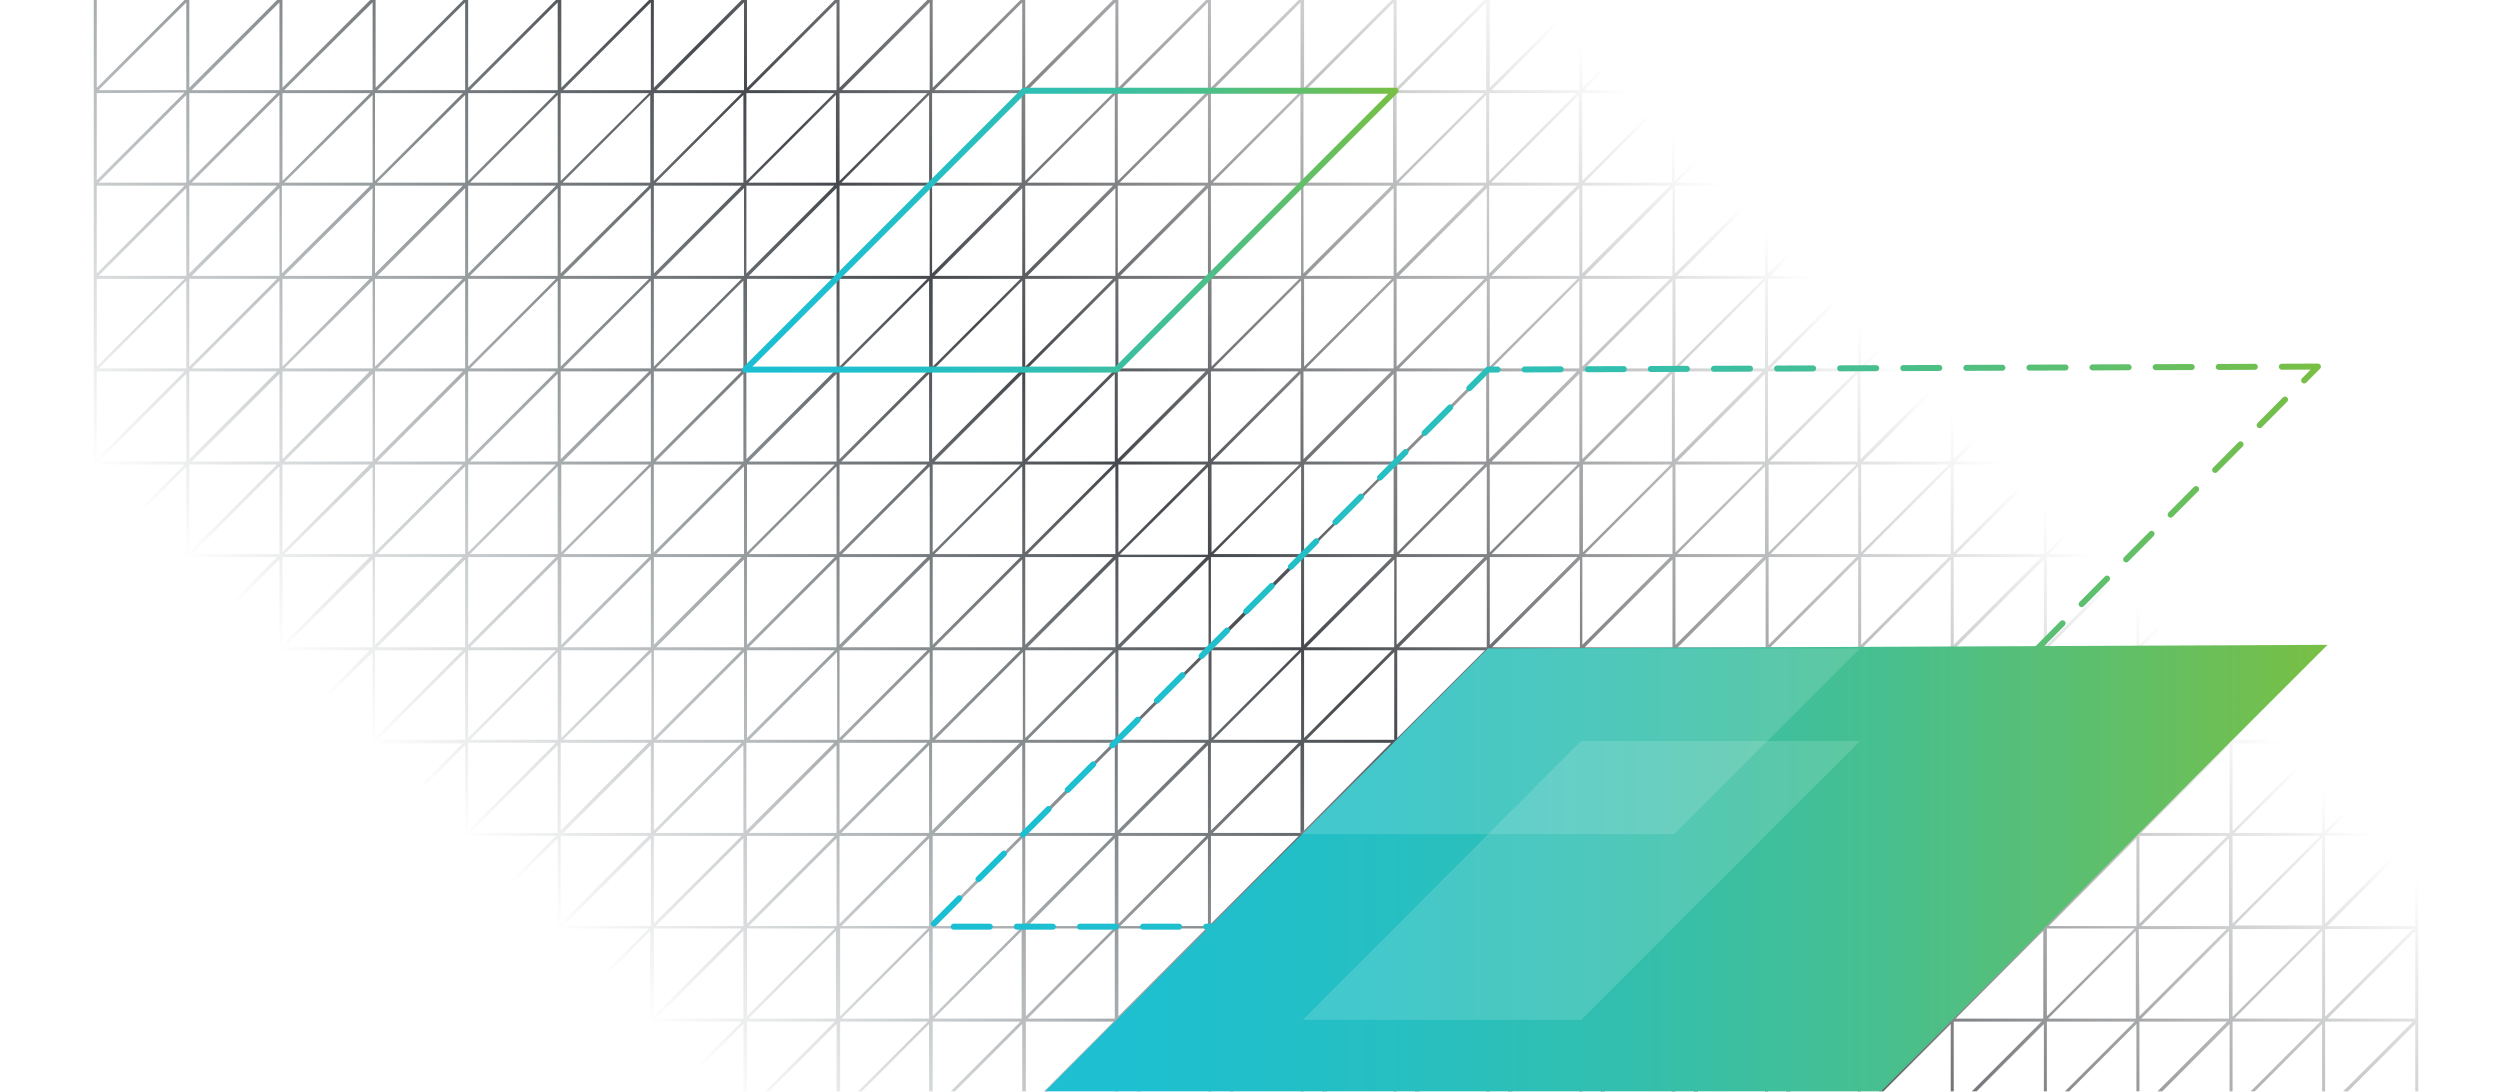
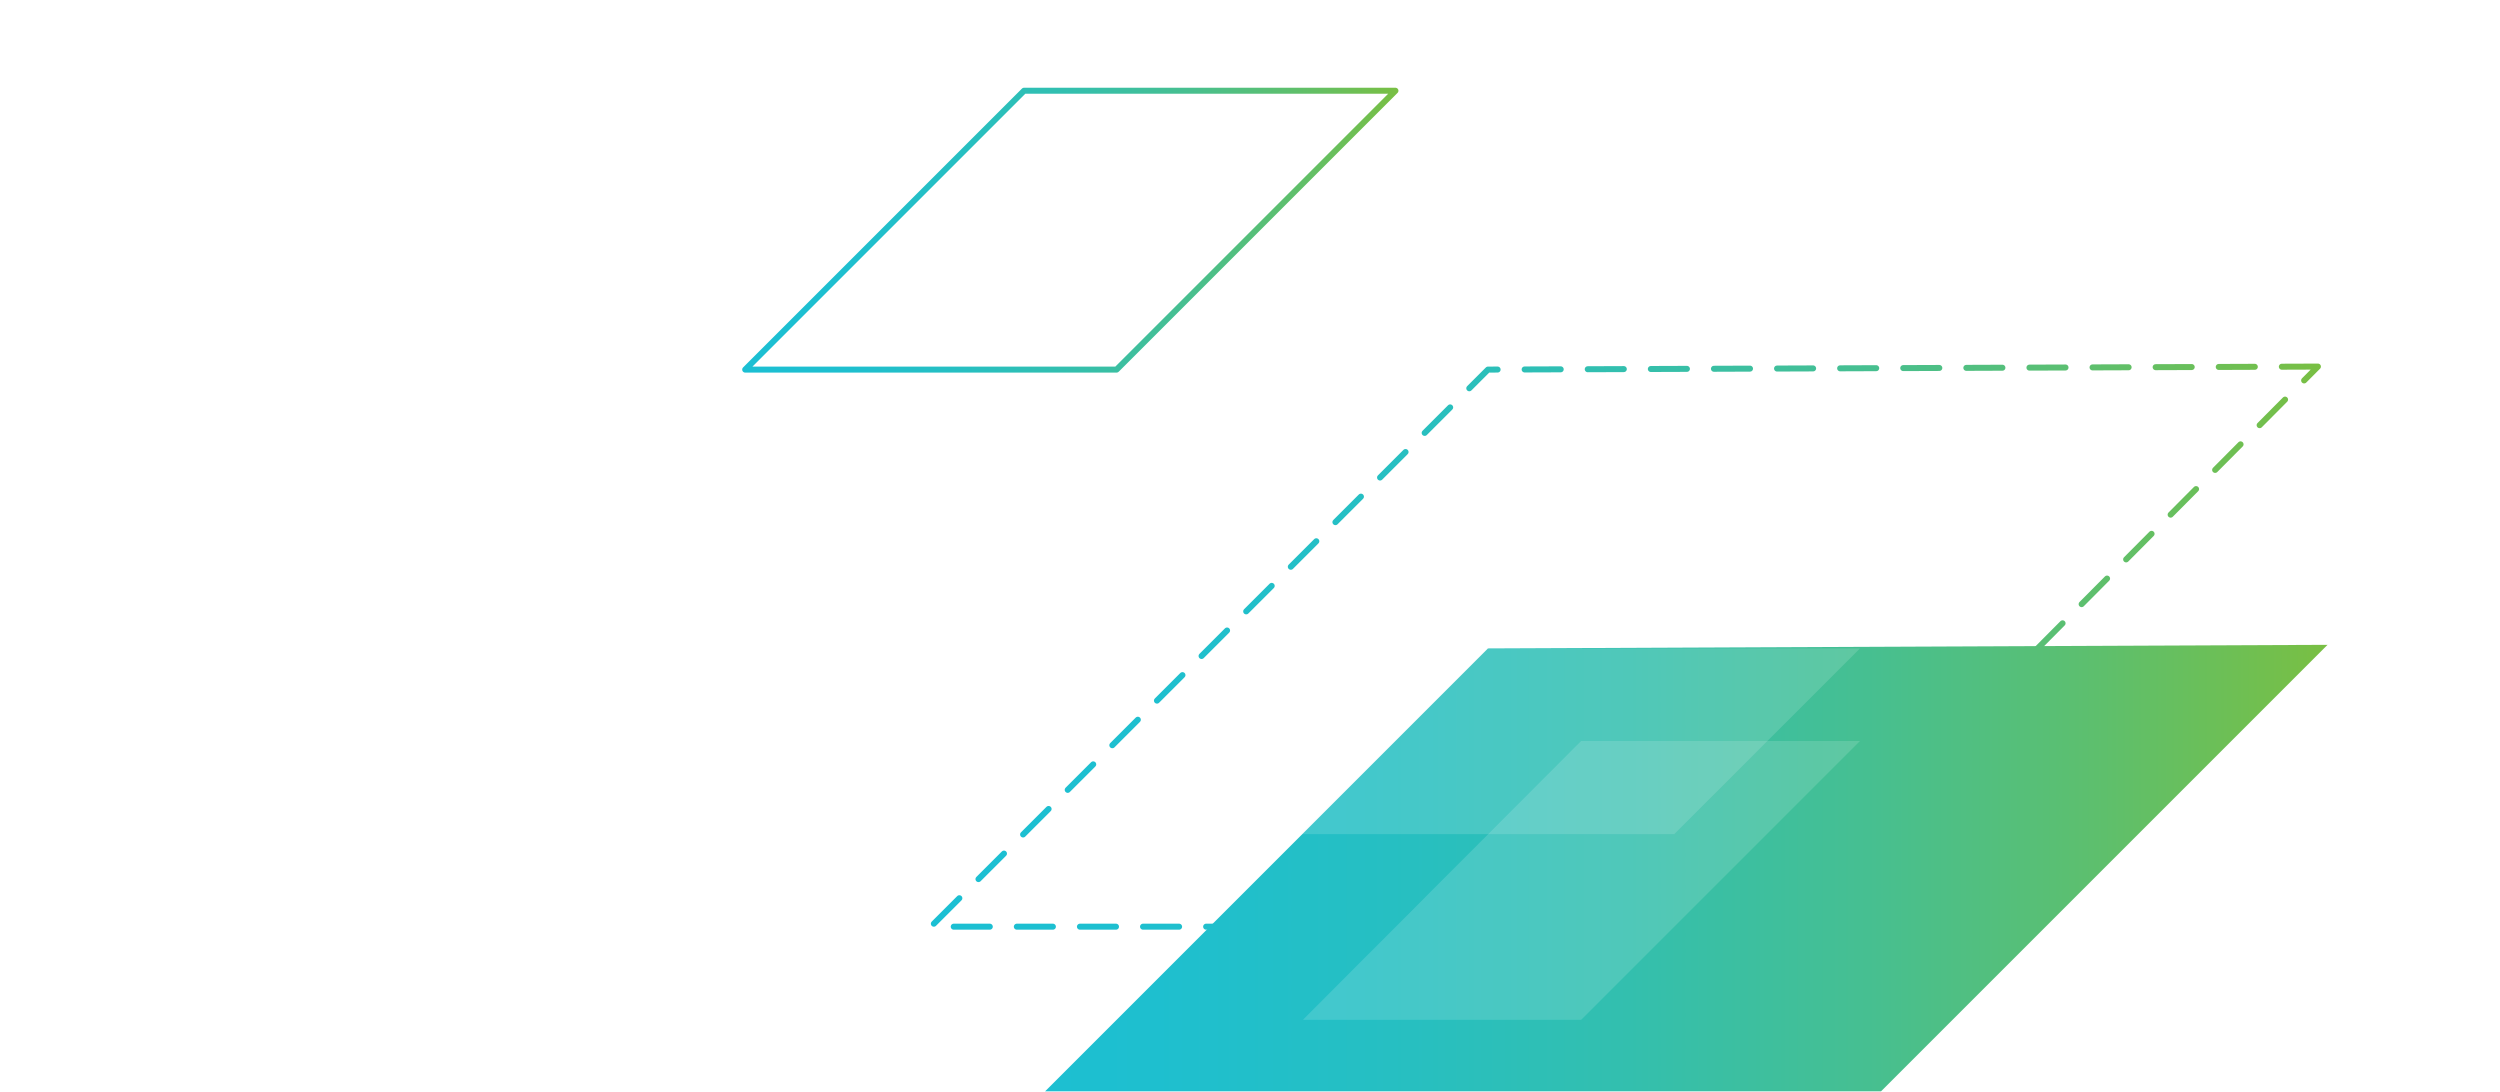
<svg xmlns="http://www.w3.org/2000/svg" xmlns:xlink="http://www.w3.org/1999/xlink" version="1.1" id="Layer_1" x="0px" y="0px" viewBox="0 0 416 181.6" style="enable-background:new 0 0 416 181.6;" xml:space="preserve">
  <style type="text/css">
	.st0{clip-path:url(#SVGID_2_);}
	.st1{fill:url(#SVGID_3_);}
	.st2{fill:none;stroke:url(#SVGID_4_);stroke-linecap:round;stroke-linejoin:round;stroke-dasharray:6,4.5;}
	.st3{fill:none;stroke:url(#SVGID_5_);stroke-linejoin:round;}
	.st4{fill:url(#SVGID_6_);}
	.st5{opacity:0.15;fill:#F4F8FA;enable-background:new    ;}
</style>
  <g>
    <g>
      <defs>
        <rect id="SVGID_1_" width="416" height="181.6" />
      </defs>
      <clipPath id="SVGID_2_">
        <use xlink:href="#SVGID_1_" style="overflow:visible;" />
      </clipPath>
      <g class="st0">
        <linearGradient id="SVGID_3_" gradientUnits="userSpaceOnUse" x1="61.951" y1="-63.269" x2="356.039" y2="230.829" gradientTransform="matrix(1 0 0 -1 0 184)">
          <stop offset="0.21" style="stop-color:#3A4A51;stop-opacity:0" />
          <stop offset="0.5" style="stop-color:#46494D" />
          <stop offset="0.75" style="stop-color:#46494D;stop-opacity:0" />
        </linearGradient>
-         <path class="st1" d="M386.9-0.5H15.6v201.4h386.8V-0.5H386.9z M401.5,0l-14.6,14.6V0L401.5,0z M279.1,92.2l14.6-14.6v14.6H279.1z      M293.4,92.7l-14.6,14.6V92.7H293.4z M263.7,92.2l14.6-14.6v14.6H263.7z M277.9,92.7l-14.6,14.6V92.7H277.9z M248.2,92.2     l14.6-14.6v14.6H248.2z M262.5,92.7l-14.6,14.6V92.7H262.5z M232.8,92.2l14.6-14.6v14.6H232.8z M247,92.7l-14.6,14.6V92.7H247z      M217.3,92.2l14.6-14.6v14.6H217.3z M231.6,92.7L217,107.3V92.7H231.6z M201.9,92.2l14.6-14.6v14.6H201.9z M216.1,92.7     l-14.6,14.6V92.7H216.1z M186.4,92.2L201,77.7v14.6H186.4z M200.7,92.7l-14.6,14.6V92.7H200.7z M171,92.2l14.6-14.6v14.6H171z      M185.2,92.7l-14.6,14.6V92.7H185.2z M155.5,92.2l14.6-14.6v14.6H155.5z M169.8,92.7l-14.6,14.6V92.7H169.8z M140.1,92.2     l14.6-14.6v14.6H140.1z M154.3,92.7l-14.6,14.6V92.7H154.3z M124.6,92.2l14.6-14.6v14.6H124.6z M138.9,92.7l-14.6,14.6V92.7     H138.9z M123.4,92.7l-14.6,14.6V92.7H123.4z M109.2,92.2l14.6-14.6v14.6H109.2z M123.8,93.1v14.6h-14.6L123.8,93.1z M139.2,93.1     v14.6h-14.6L139.2,93.1z M154.7,93.1v14.6h-14.6L154.7,93.1z M170.1,93.1v14.6h-14.6L170.1,93.1z M185.6,93.1v14.6H171     L185.6,93.1z M201.1,93.1v14.6h-14.6L201.1,93.1z M216.5,93.1v14.6h-14.6L216.5,93.1z M232,93.1v14.6h-14.6L232,93.1z      M247.4,93.1v14.6h-14.6L247.4,93.1z M262.9,93.1v14.6h-14.6L262.9,93.1z M278.3,93.1v14.6h-14.6L278.3,93.1z M293.8,93.1v14.6     h-14.6L293.8,93.1z M294.3,92.7h14.6l-14.6,14.6V92.7z M309.2,93.1v14.6h-14.6L309.2,93.1z M294.6,92.2l14.6-14.6v14.6H294.6z      M294.3,91.9V77.3h14.6L294.3,91.9z M278.8,91.9V77.3h14.6L278.8,91.9z M263.4,91.9V77.3H278L263.4,91.9z M247.9,91.9V77.3h14.6     L247.9,91.9z M232.5,91.9V77.3H247L232.5,91.9z M217,91.9V77.3h14.6L217,91.9z M201.6,91.9V77.3h14.6L201.6,91.9z M186.1,91.9     V77.3h14.6L186.1,91.9z M170.6,91.9V77.3h14.6L170.6,91.9z M155.2,91.9V77.3h14.6L155.2,91.9z M139.7,91.9V77.3h14.6L139.7,91.9z      M124.3,91.9V77.3h14.6L124.3,91.9z M108.8,91.9V77.3h14.6L108.8,91.9z M108.3,92.2H93.7l14.6-14.6L108.3,92.2z M108.3,107.7     H93.7l14.6-14.6L108.3,107.7z M123.4,108.2l-14.6,14.6v-14.6H123.4z M138.9,108.2l-14.6,14.6v-14.6H138.9z M154.3,108.2     l-14.6,14.6v-14.6H154.3z M169.8,108.2l-14.6,14.6v-14.6H169.8z M185.2,108.2l-14.6,14.6v-14.6H185.2z M200.7,108.2l-14.6,14.6     v-14.6H200.7z M216.2,108.2l-14.6,14.6v-14.6H216.2z M231.6,108.2L217,122.8v-14.6H231.6z M247.1,108.2l-14.6,14.6v-14.6H247.1z      M262.5,108.2l-14.6,14.6v-14.6H262.5z M278,108.2l-14.6,14.6v-14.6H278z M293.4,108.2l-14.6,14.6v-14.6H293.4z M308.9,108.2     l-14.6,14.6v-14.6H308.9z M309.7,92.7h14.6l-14.6,14.6V92.7z M309.7,77.3h14.6l-14.6,14.6V77.3z M108,77.3L93.4,91.9V77.3H108z      M108,92.7l-14.6,14.6V92.7H108z M108,108.2l-14.6,14.6v-14.6H108z M108.4,108.5v14.6H93.7L108.4,108.5z M123.8,108.5v14.6h-14.6     L123.8,108.5z M139.3,108.5v14.6h-14.6L139.3,108.5z M154.7,108.5v14.6h-14.6L154.7,108.5z M170.2,108.5v14.6h-14.6L170.2,108.5z      M185.6,108.5v14.6H171L185.6,108.5z M201.1,108.5v14.6h-14.6L201.1,108.5z M216.5,108.5v14.6h-14.6L216.5,108.5z M232,108.5     v14.6h-14.6L232,108.5z M247.4,108.5v14.6h-14.6L247.4,108.5z M262.9,108.5v14.6h-14.6L262.9,108.5z M278.3,108.5v14.6h-14.6     L278.3,108.5z M293.8,108.5v14.6h-14.6L293.8,108.5z M309.2,108.5v14.6h-14.6L309.2,108.5z M309.7,108.2h14.6l-14.6,14.6V108.2z      M324.7,108.5v14.6H310L324.7,108.5z M310,107.7l14.6-14.6v14.6H310z M310,92.2l14.6-14.6v14.6H310z M310,76.8l14.6-14.6v14.6     H310z M294.5,76.8l14.6-14.6v14.6H294.5z M279.1,76.8l14.6-14.6v14.6H279.1z M263.6,76.8l14.6-14.6v14.6H263.6z M248.2,76.8     l14.6-14.6v14.6H248.2z M232.7,76.8l14.6-14.6v14.6H232.7z M217.3,76.8l14.6-14.6v14.6H217.3z M201.8,76.8l14.6-14.6v14.6H201.8z      M186.4,76.8L201,62.2v14.6H186.4z M170.9,76.8l14.6-14.6v14.6H170.9z M155.5,76.8l14.6-14.6v14.6H155.5z M140,76.8l14.6-14.6     v14.6H140z M124.6,76.8l14.6-14.6v14.6H124.6z M109.1,76.8l14.6-14.6v14.6H109.1z M93.7,76.8l14.6-14.6v14.6H93.7z M78.2,76.8     l14.6-14.6v14.6H78.2z M92.8,92.2H78.2l14.6-14.6L92.8,92.2z M92.8,107.7H78.2l14.6-14.6L92.8,107.7z M92.8,123.1H78.2l14.6-14.6     L92.8,123.1z M107.9,123.6l-14.6,14.6v-14.6L107.9,123.6z M123.4,123.6l-14.6,14.6v-14.6L123.4,123.6z M138.8,123.6l-14.6,14.6     v-14.6L138.8,123.6z M154.3,123.6l-14.6,14.6v-14.6L154.3,123.6z M169.7,123.6l-14.6,14.6v-14.6L169.7,123.6z M185.2,123.6     l-14.6,14.6v-14.6L185.2,123.6z M200.6,123.6L186,138.2v-14.6L200.6,123.6z M216.1,123.6l-14.6,14.6v-14.6L216.1,123.6z      M231.5,123.6L217,138.2v-14.6L231.5,123.6z M247,123.6l-14.6,14.6v-14.6L247,123.6z M262.4,123.6l-14.6,14.6v-14.6L262.4,123.6z      M277.9,123.6l-14.6,14.6v-14.6L277.9,123.6z M293.3,123.6l-14.6,14.6v-14.6L293.3,123.6z M308.8,123.6l-14.6,14.6v-14.6     L308.8,123.6z M324.2,123.6l-14.6,14.6v-14.6L324.2,123.6z M325.1,108.2h14.6l-14.6,14.6V108.2z M325.1,92.7h14.6l-14.6,14.6     V92.7z M325.1,77.3h14.6l-14.6,14.6V77.3z M325.1,61.8h14.6l-14.6,14.6V61.8z M309.6,76.4V61.8h14.6L309.6,76.4z M294.2,76.4     V61.8h14.6L294.2,76.4z M278.7,76.4V61.8h14.6L278.7,76.4z M263.3,76.4V61.8h14.6L263.3,76.4z M247.8,76.4V61.8h14.6L247.8,76.4z      M232.4,76.4V61.8H247L232.4,76.4z M216.9,76.4V61.8h14.6L216.9,76.4z M201.5,76.4V61.8h14.6L201.5,76.4z M186,76.4V61.8h14.6     L186,76.4z M170.6,76.4V61.8h14.6L170.6,76.4z M155.1,76.4V61.8h14.6L155.1,76.4z M139.7,76.4V61.8h14.6L139.7,76.4z M124.2,76.4     V61.8h14.6L124.2,76.4z M108.8,76.4V61.8h14.6L108.8,76.4z M93.3,76.4V61.8H108L93.3,76.4z M77.9,76.4V61.8h14.6L77.9,76.4z      M92.5,77.3L77.9,91.9V77.3H92.5z M92.5,92.7l-14.6,14.6V92.7H92.5z M92.5,108.2l-14.6,14.6v-14.6H92.5z M92.5,123.6l-14.6,14.6     v-14.6L92.5,123.6z M92.8,124v14.6H78.2L92.8,124z M108.3,124v14.6H93.7L108.3,124z M123.7,124v14.6h-14.6L123.7,124z M139.2,124     v14.6h-14.6L139.2,124z M154.6,124v14.6H140L154.6,124z M170.1,124v14.6h-14.6L170.1,124z M185.5,124v14.6H171L185.5,124z      M201,124v14.6h-14.6L201,124z M216.4,124v14.6h-14.6L216.4,124z M231.9,124v14.6h-14.6L231.9,124z M247.3,124v14.6h-14.6     L247.3,124z M262.8,124v14.6h-14.6L262.8,124z M278.3,124v14.6h-14.6L278.3,124z M293.7,124v14.6h-14.6L293.7,124z M309.2,124     v14.6h-14.6L309.2,124z M324.6,124v14.6H310L324.6,124z M325.1,123.7h14.6l-14.6,14.6V123.7z M340.1,124v14.6h-14.6L340.1,124z      M325.5,123.2l14.6-14.6v14.6H325.5z M325.5,107.7l14.6-14.6v14.6H325.5z M325.5,92.2l14.6-14.6v14.6L325.5,92.2z M325.5,76.8     l14.6-14.6v14.6H325.5z M325.5,61.3l14.6-14.6v14.6L325.5,61.3z M310,61.3l14.6-14.6v14.6L310,61.3z M294.6,61.3l14.6-14.6v14.6     L294.6,61.3z M279.1,61.3l14.6-14.6v14.6L279.1,61.3z M263.7,61.3l14.6-14.6v14.6L263.7,61.3z M248.2,61.3l14.6-14.6v14.6     L248.2,61.3z M232.8,61.3l14.6-14.6v14.6L232.8,61.3z M217.3,61.3l14.6-14.6v14.6L217.3,61.3z M201.9,61.3l14.6-14.6v14.6     L201.9,61.3z M186.4,61.3L201,46.7v14.6L186.4,61.3z M171,61.3l14.6-14.6v14.6L171,61.3z M155.5,61.3l14.6-14.6v14.6L155.5,61.3z      M140,61.3l14.6-14.6v14.6L140,61.3z M124.6,61.3l14.6-14.6v14.6L124.6,61.3z M109.1,61.3l14.6-14.6v14.6L109.1,61.3z M93.7,61.3     l14.6-14.6v14.6L93.7,61.3z M78.2,61.3l14.6-14.6v14.6L78.2,61.3z M77.4,76.8H62.8l14.6-14.6V76.8z M77.4,92.2H62.8l14.6-14.6     V92.2z M77.4,107.7H62.8l14.6-14.6V107.7z M77.4,123.1H62.8l14.6-14.6V123.1z M77.4,138.6H62.8L77.4,124V138.6z M92.5,139.1     l-14.6,14.6v-14.6L92.5,139.1z M107.9,139.1l-14.6,14.6v-14.6L107.9,139.1z M123.4,139.1l-14.6,14.6v-14.6L123.4,139.1z      M138.9,139.1l-14.6,14.6v-14.6L138.9,139.1z M154.3,139.1l-14.6,14.6v-14.6L154.3,139.1z M169.8,139.1l-14.6,14.6v-14.6     L169.8,139.1z M185.2,139.1l-14.6,14.6v-14.6L185.2,139.1z M200.7,139.1l-14.6,14.6v-14.6L200.7,139.1z M216.1,139.1l-14.6,14.6     v-14.6L216.1,139.1z M231.6,139.1L217,153.7v-14.6L231.6,139.1z M247,139.1l-14.6,14.6v-14.6L247,139.1z M262.5,139.1l-14.6,14.6     v-14.6L262.5,139.1z M277.9,139.1l-14.6,14.6v-14.6L277.9,139.1z M293.4,139.1l-14.6,14.6v-14.6L293.4,139.1z M308.8,139.1     l-14.6,14.6v-14.6L308.8,139.1z M324.3,139.1l-14.6,14.6v-14.6L324.3,139.1z M339.7,139.1l-14.6,14.6v-14.6L339.7,139.1z      M340.6,123.6h14.6l-14.6,14.6V123.6z M340.6,108.2h14.6l-14.6,14.6V108.2z M340.6,92.7h14.6l-14.6,14.6V92.7z M340.6,77.3h14.6     l-14.6,14.6V77.3z M340.6,61.8h14.6l-14.6,14.6V61.8z M340.6,46.4h14.6L340.6,61L340.6,46.4z M325.1,61V46.4h14.6L325.1,61z      M309.7,61V46.4h14.6L309.7,61z M294.2,61V46.4h14.6L294.2,61z M278.8,61V46.4h14.6L278.8,61z M263.3,61V46.4h14.6L263.3,61z      M247.9,61V46.4h14.6L247.9,61z M232.4,61V46.4H247L232.4,61z M217,61V46.4h14.6L217,61z M201.6,61V46.4h14.6L201.6,61z      M186.1,61V46.4h14.6L186.1,61z M170.6,61V46.4h14.6L170.6,61z M155.2,61V46.4h14.6L155.2,61z M139.7,61V46.4h14.6L139.7,61z      M124.3,61V46.4h14.6L124.3,61z M108.8,61V46.4h14.6L108.8,61z M93.3,61V46.4H108L93.3,61z M77.9,61V46.4h14.6L77.9,61z      M77.4,61.3H62.8l14.6-14.6V61.3z M62.4,61V46.4H77L62.4,61z M77,61.8L62.4,76.4V61.8L77,61.8z M77,77.3L62.4,91.9V77.3L77,77.3z      M77,92.7l-14.6,14.6V92.7L77,92.7z M77,108.2l-14.6,14.6v-14.6L77,108.2z M77,123.7l-14.6,14.6v-14.6L77,123.7z M77,139.1     l-14.6,14.6v-14.6L77,139.1z M77.3,139.5v14.6H62.8L77.3,139.5z M92.8,139.5v14.6H78.2L92.8,139.5z M108.3,139.5v14.6H93.7     L108.3,139.5z M123.7,139.5v14.6h-14.6L123.7,139.5z M139.2,139.5v14.6h-14.6L139.2,139.5z M154.6,139.5v14.6H140L154.6,139.5z      M170.1,139.5v14.6h-14.6L170.1,139.5z M185.5,139.5v14.6H171L185.5,139.5z M201,139.5v14.6h-14.6L201,139.5z M216.4,139.5v14.6     h-14.6L216.4,139.5z M231.9,139.5v14.6h-14.6L231.9,139.5z M247.3,139.5v14.6h-14.5L247.3,139.5z M262.8,139.5v14.6h-14.6     L262.8,139.5z M278.2,139.5v14.6h-14.6L278.2,139.5z M293.7,139.5v14.6h-14.6L293.7,139.5z M309.1,139.5v14.6h-14.6L309.1,139.5z      M324.6,139.5v14.6H310L324.6,139.5z M340,139.5v14.6h-14.6L340,139.5z M340.5,139.1h14.6l-14.6,14.6V139.1z M355.5,139.5v14.6     h-14.6L355.5,139.5z M340.9,138.6l14.6-14.6v14.6H340.9z M340.9,123.2l14.6-14.6v14.6H340.9z M340.9,107.7l14.6-14.6v14.6H340.9z      M340.9,92.2l14.6-14.6v14.6L340.9,92.2z M340.9,76.8l14.6-14.6v14.6H340.9z M340.9,61.3l14.6-14.6v14.6L340.9,61.3z M340.9,45.9     l14.6-14.6v14.6H340.9z M325.5,45.9l14.6-14.6v14.6H325.5z M310,45.9l14.6-14.6v14.6H310z M294.6,45.9l14.6-14.6v14.6H294.6z      M279.1,45.9l14.6-14.6v14.6H279.1z M263.7,45.9l14.6-14.6v14.6H263.7z M248.2,45.9l14.6-14.6v14.6H248.2z M232.8,45.9l14.6-14.6     v14.6H232.8z M217.3,45.9l14.6-14.6v14.6H217.3z M201.9,45.9l14.6-14.6v14.6H201.9z M186.4,45.9L201,31.3v14.6L186.4,45.9z      M171,45.9l14.6-14.6v14.6H171z M155.5,45.9l14.6-14.6v14.6H155.5z M140.1,45.9l14.6-14.6v14.6H140.1z M124.6,45.9l14.6-14.6     v14.6H124.6z M109.2,45.9l14.6-14.6v14.6H109.2z M93.7,45.9l14.6-14.6v14.6H93.7z M78.2,45.9l14.6-14.6v14.6H78.2z M62.8,45.9     l14.6-14.6v14.6H62.8z M62,61.3H47.3L62,46.7V61.3z M62,76.8H47.3L62,62.2V76.8z M62,92.2H47.3L62,77.7V92.2z M62,107.7H47.3     L62,93.1V107.7z M62,123.1H47.3L62,108.6V123.1z M62,138.6H47.3L62,124V138.6z M62,154H47.3L62,139.4V154z M77.1,154.5     l-14.6,14.6v-14.6H77.1z M92.5,154.5l-14.6,14.6v-14.6H92.5z M108,154.5l-14.6,14.6v-14.6H108z M123.4,154.5l-14.6,14.6v-14.6     H123.4z M138.9,154.5l-14.6,14.6v-14.6H138.9z M154.4,154.5l-14.6,14.6v-14.6H154.4z M169.8,154.5l-14.6,14.6v-14.6H169.8z      M185.3,154.5l-14.6,14.6v-14.6H185.3z M200.7,154.5l-14.6,14.6v-14.6H200.7z M216.2,154.5l-14.6,14.6v-14.6H216.2z M231.6,154.5     L217,169.1v-14.6H231.6z M247.1,154.5l-14.6,14.6v-14.6H247.1z M262.5,154.5l-14.6,14.6v-14.6H262.5z M278,154.5l-14.6,14.6     v-14.6H278z M293.4,154.5l-14.6,14.6v-14.6H293.4z M308.9,154.5l-14.6,14.6v-14.6H308.9z M324.3,154.5l-14.6,14.6v-14.6H324.3z      M339.8,154.5l-14.6,14.6v-14.6H339.8z M355.2,154.5l-14.6,14.6v-14.6H355.2z M356,139.1h14.6L356,153.7V139.1z M356,123.7h14.6     L356,138.2V123.7z M356,108.2h14.6L356,122.8V108.2z M356,92.7h14.6L356,107.3V92.7z M356,77.3h14.6L356,91.9V77.3z M356,61.8     h14.6L356,76.4V61.8z M356,46.4h14.6L356,61V46.4z M356,30.9h14.6L356,45.5V30.9z M340.5,45.5V30.9h14.6L340.5,45.5z M325.1,45.5     V30.9h14.6L325.1,45.5z M309.6,45.5V30.9h14.6L309.6,45.5z M294.2,45.5V30.9h14.6L294.2,45.5z M278.7,45.5V30.9h14.6L278.7,45.5z      M263.3,45.5V30.9h14.6L263.3,45.5z M247.8,45.5V30.9h14.6L247.8,45.5z M232.4,45.5V30.9H247L232.4,45.5z M216.9,45.5V30.9h14.6     L216.9,45.5z M201.5,45.5V30.9h14.6L201.5,45.5z M186,45.5V30.9h14.6L186,45.5z M170.6,45.5V30.9h14.6L170.6,45.5z M155.1,45.5     V30.9h14.6L155.1,45.5z M139.7,45.5V30.9h14.6L139.7,45.5z M124.2,45.5V30.9h14.6L124.2,45.5z M108.8,45.5V30.9h14.6L108.8,45.5z      M93.3,45.5V30.9H108L93.3,45.5z M77.9,45.5V30.9h14.6L77.9,45.5z M62.4,45.5V30.9H77L62.4,45.5z M61.9,45.9H47.3L62,31.3     L61.9,45.9z M46.9,45.5V30.9h14.7L46.9,45.5z M61.5,46.4L47,61V46.4L61.5,46.4z M61.5,61.8L47,76.4V61.8L61.5,61.8z M61.5,77.3     L47,91.9V77.3L61.5,77.3z M61.5,92.7L47,107.3V92.7L61.5,92.7z M61.5,108.2L47,122.8v-14.6L61.5,108.2z M61.5,123.7L47,138.2     v-14.6L61.5,123.7z M61.5,139.1L47,153.7v-14.6H61.5z M61.5,154.6L47,169.1v-14.6L61.5,154.6z M61.9,154.9v14.6H47.3L61.9,154.9z      M77.3,154.9v14.6H62.8L77.3,154.9z M92.8,154.9v14.6H78.2L92.8,154.9z M108.2,154.9v14.6H93.7L108.2,154.9z M123.7,154.9v14.6     h-14.6L123.7,154.9z M139.1,154.9v14.6h-14.6L139.1,154.9z M154.6,154.9v14.6H140L154.6,154.9z M170,154.9v14.6h-14.6L170,154.9z      M185.5,154.9v14.6H171L185.5,154.9z M200.9,154.9v14.6h-14.6L200.9,154.9z M216.4,154.9v14.6h-14.6L216.4,154.9z M231.8,154.9     v14.6h-14.6L231.8,154.9z M247.3,154.9v14.6h-14.5L247.3,154.9z M262.7,154.9v14.6h-14.6L262.7,154.9z M278.2,154.9v14.6h-14.6     L278.2,154.9z M293.6,154.9v14.6H279L293.6,154.9z M309.1,154.9v14.6h-14.6L309.1,154.9z M324.5,154.9v14.6H310L324.5,154.9z      M340,154.9v14.6h-14.6L340,154.9z M355.4,154.9v14.6h-14.6L355.4,154.9z M355.9,154.6h14.6L356,169.1L355.9,154.6z M370.9,154.9     v14.6h-14.6L370.9,154.9z M356.3,154.1l14.6-14.6v14.6H356.3z M356.3,138.6L371,124v14.6H356.3z M356.3,123.2l14.6-14.6v14.6     H356.3z M356.3,107.7L371,93.1v14.6L356.3,107.7z M356.3,92.2L371,77.7v14.6L356.3,92.2z M356.3,76.8L371,62.2v14.6L356.3,76.8z      M356.3,61.3L371,46.7v14.6L356.3,61.3z M356.3,45.9L371,31.3v14.6L356.3,45.9z M356.3,30.4L371,15.8v14.6L356.3,30.4z      M340.8,30.4l14.6-14.6v14.6L340.8,30.4z M325.4,30.4L340,15.8v14.6L325.4,30.4z M309.9,30.4l14.6-14.6v14.6L309.9,30.4z      M294.5,30.4l14.6-14.6v14.6L294.5,30.4z M279,30.4l14.6-14.6v14.6L279,30.4z M263.6,30.4l14.6-14.6v14.6L263.6,30.4z      M248.1,30.4l14.6-14.6v14.6L248.1,30.4z M232.7,30.4l14.6-14.6v14.6L232.7,30.4z M217.2,30.4l14.6-14.6v14.6L217.2,30.4z      M201.8,30.4l14.6-14.6v14.6L201.8,30.4z M186.3,30.4L201,15.8v14.6L186.3,30.4z M170.9,30.4l14.6-14.6v14.6L170.9,30.4z      M155.4,30.4L170,15.8v14.6L155.4,30.4z M140,30.4l14.6-14.6v14.6L140,30.4z M124.5,30.4l14.6-14.6v14.6L124.5,30.4z M109.1,30.4     l14.6-14.6v14.6L109.1,30.4z M93.6,30.4l14.6-14.6v14.6L93.6,30.4z M78.2,30.4l14.6-14.6v14.6L78.2,30.4z M62.7,30.4l14.7-14.6     v14.6L62.7,30.4z M47.3,30.4L62,15.8v14.6L47.3,30.4z M46.5,45.9H31.9l14.6-14.6V45.9z M46.5,61.3H31.9l14.6-14.6V61.3z      M46.5,76.8H31.9l14.6-14.6V76.8z M46.5,92.2H31.9l14.6-14.6V92.2z M46.5,107.7H31.9l14.6-14.6V107.7z M46.5,123.1H31.9     l14.6-14.6V123.1z M46.5,138.6H31.9L46.5,124V138.6z M46.5,154H31.9l14.6-14.6V154z M46.5,169.5H31.9l14.6-14.6V169.5z M61.6,170     L47,184.6V170L61.6,170z M77.1,170l-14.6,14.6V170L77.1,170z M92.5,170l-14.6,14.6V170L92.5,170z M108,170l-14.6,14.6V170H108z      M123.4,170l-14.6,14.6V170H123.4z M138.9,170l-14.6,14.6V170H138.9z M154.4,170l-14.6,14.6V170H154.4z M169.8,170l-14.6,14.6     V170H169.8z M185.3,170l-14.6,14.6V170H185.3z M200.7,170l-14.6,14.6V170H200.7z M216.2,170l-14.6,14.6V170H216.2z M231.6,170     L217,184.6V170H231.6z M247,170l-14.6,14.6V170H247z M262.5,170l-14.6,14.6V170H262.5z M277.9,170l-14.6,14.6V170H277.9z      M293.4,170l-14.6,14.6V170H293.4z M308.8,170l-14.6,14.6V170H308.8z M324.3,170l-14.6,14.6V170H324.3z M339.7,170l-14.6,14.6     V170H339.7z M355.2,170l-14.6,14.6V170H355.2z M370.6,170L356,184.6V170H370.6z M371.5,154.6h14.6l-14.6,14.6V154.6z      M371.5,139.1h14.6l-14.6,14.6V139.1z M371.5,123.7h14.6l-14.6,14.6V123.7z M371.5,108.2h14.6l-14.6,14.6V108.2z M371.5,92.7     h14.6l-14.6,14.6V92.7z M371.5,77.3h14.6l-14.6,14.6V77.3z M371.5,61.8h14.6l-14.6,14.6V61.8z M371.5,46.4h14.6L371.5,61     L371.5,46.4z M371.5,30.9h14.6l-14.6,14.6V30.9z M371.5,15.5h14.6l-14.6,14.6V15.5z M356,30.1V15.5h14.6L356,30.1z M340.5,30.1     V15.5h14.6L340.5,30.1z M325.1,30.1V15.5h14.6L325.1,30.1z M309.6,30.1V15.5h14.6L309.6,30.1z M294.2,30.1V15.5h14.6L294.2,30.1z      M278.7,30.1V15.5h14.6L278.7,30.1z M263.3,30.1V15.5h14.6L263.3,30.1z M247.8,30.1V15.5h14.6L247.8,30.1z M232.4,30.1V15.5H247     L232.4,30.1z M216.9,30.1V15.5h14.6L216.9,30.1z M201.5,30.1V15.5h14.6L201.5,30.1z M186,30.1V15.5h14.6L186,30.1z M170.6,30.1     V15.5h14.6L170.6,30.1z M155.1,30.1V15.5h14.6L155.1,30.1z M139.7,30.1V15.5h14.6L139.7,30.1z M124.2,30.1V15.5h14.6L124.2,30.1z      M108.8,30.1V15.5h14.6L108.8,30.1z M93.3,30.1V15.5H108L93.3,30.1z M77.9,30.1V15.5h14.6L77.9,30.1z M62.4,30.1V15.5H77     L62.4,30.1z M47,30.1V15.5h14.6L47,30.1z M46.5,30.4H31.9l14.6-14.6V30.4z M31.5,30.1V15.5h14.6L31.5,30.1z M46.1,30.9L31.5,45.5     V30.9H46.1z M46.1,46.4L31.5,61V46.4H46.1z M46.1,61.8L31.5,76.4V61.8H46.1z M46.1,77.3L31.5,91.9V77.3H46.1z M46.1,92.7     l-14.6,14.6V92.7H46.1z M46.1,108.2l-14.6,14.6v-14.6H46.1z M46.1,123.6l-14.6,14.6v-14.6L46.1,123.6z M46.1,139.1l-14.6,14.6     v-14.6L46.1,139.1z M46.1,154.5l-14.6,14.6v-14.6H46.1z M46.1,170l-14.6,14.6V170L46.1,170z M46.5,170.4V185H31.9L46.5,170.4z      M61.9,170.4V185H47.3L61.9,170.4z M77.4,170.4V185H62.8L77.4,170.4z M92.8,170.4V185H78.2L92.8,170.4z M108.3,170.4V185H93.7     L108.3,170.4z M123.7,170.4V185h-14.6L123.7,170.4z M139.2,170.4V185h-14.6L139.2,170.4z M154.6,170.4V185H140L154.6,170.4z      M170.1,170.4V185h-14.6L170.1,170.4z M185.5,170.4V185H171L185.5,170.4z M201,170.4V185h-14.6L201,170.4z M216.4,170.4V185     h-14.6L216.4,170.4z M231.9,170.4V185h-14.6L231.9,170.4z M247.3,170.4V185h-14.5L247.3,170.4z M262.8,170.4V185h-14.6     L262.8,170.4z M278.2,170.4V185h-14.6L278.2,170.4z M293.7,170.4V185h-14.6L293.7,170.4z M309.1,170.4V185h-14.6L309.1,170.4z      M324.6,170.4V185H310L324.6,170.4z M340.1,170.4V185h-14.6L340.1,170.4z M355.5,170.4V185h-14.6L355.5,170.4z M371,170.4V185     h-14.6L371,170.4z M371.5,170h14.6l-14.6,14.6V170z M386.4,170.4V185h-14.6L386.4,170.4z M371.8,169.5l14.6-14.6v14.6     L371.8,169.5z M371.8,154l14.6-14.6V154H371.8z M371.8,138.6l14.6-14.6v14.6L371.8,138.6z M371.8,123.1l14.6-14.6v14.6H371.8z      M371.8,107.7l14.6-14.6v14.6H371.8z M371.8,92.2l14.6-14.6v14.6H371.8z M371.8,76.8l14.6-14.6v14.6H371.8z M371.8,61.3     l14.6-14.6v14.6L371.8,61.3z M371.8,45.9l14.6-14.6v14.6H371.8z M371.8,30.4l14.6-14.6v14.6H371.8z M371.8,15l14.6-14.6V15     L371.8,15z M356.4,15L371,0.4V15L356.4,15z M340.9,15l14.6-14.6V15L340.9,15z M325.5,15l14.6-14.6V15L325.5,15z M310,15     l14.6-14.6V15H310z M294.5,15l14.6-14.6V15H294.5z M279.1,15l14.6-14.6V15H279.1z M263.6,15l14.6-14.6V15H263.6z M248.2,15     l14.6-14.6V15H248.2z M232.7,15l14.6-14.6V15H232.7z M217.3,15l14.6-14.6V15H217.3z M201.8,15l14.6-14.6V15H201.8z M186.4,15     L201,0.4V15H186.4z M171,15l14.6-14.6V15H171z M155.5,15l14.6-14.6V15H155.5z M140.1,15l14.6-14.6V15H140.1z M124.6,15l14.6-14.6     V15H124.6z M109.2,15l14.6-14.6V15H109.2z M93.7,15l14.6-14.6V15H93.7z M78.2,15L92.8,0.4V15H78.2z M62.8,15L77.4,0.4V15H62.8z      M47.3,15L62,0.4V15H47.3z M31.9,15L46.5,0.4V15H31.9z M31,30.4H16.4L31,15.8V30.4z M31,45.9H16.4L31,31.3V45.9z M31,61.3H16.4     L31,46.7V61.3z M31,76.8H16.4L31,62.2V76.8z M31,77.7v14.6H16.4L31,77.7z M16.1,91.9V77.3h14.6L16.1,91.9z M31,107.7H16.4     L31,93.1V107.7z M31,123.1H16.4L31,108.6V123.1z M31,138.6H16.4L31,124V138.6z M31,154H16.4L31,139.4V154z M31,169.5H16.4     L31,154.9V169.5z M31,185H16.4L31,170.4V185z M46.1,185.5l-14.6,14.6v-14.6H46.1z M61.5,185.5L47,200.1v-14.6L61.5,185.5z      M77,185.5l-14.6,14.6v-14.6H77z M92.5,185.5l-14.6,14.6v-14.6H92.5z M107.9,185.5l-14.6,14.6v-14.6H107.9z M123.4,185.5     l-14.6,14.6v-14.6H123.4z M138.8,185.5l-14.6,14.6v-14.6H138.8z M154.3,185.5l-14.6,14.6v-14.6H154.3z M169.7,185.5l-14.6,14.6     v-14.6H169.7z M185.2,185.5l-14.6,14.6v-14.6H185.2z M200.6,185.5L186,200.1v-14.6H200.6z M216.1,185.5l-14.6,14.6v-14.6H216.1z      M231.5,185.5L217,200.1v-14.6L231.5,185.5z M247,185.5l-14.6,14.6v-14.6H247z M262.4,185.5l-14.6,14.6v-14.6H262.4z      M277.9,185.5l-14.6,14.6v-14.6H277.9z M293.3,185.5l-14.6,14.6v-14.6H293.3z M308.8,185.5l-14.6,14.6v-14.6H308.8z M324.2,185.5     l-14.6,14.6v-14.6H324.2z M339.7,185.5l-14.6,14.6v-14.6H339.7z M355.2,185.5l-14.6,14.6v-14.6H355.2z M370.6,185.5L356,200.1     v-14.6L370.6,185.5z M386.1,185.5l-14.6,14.6v-14.6H386.1z M386.9,170h14.6l-14.6,14.6V170z M386.9,154.6h14.6l-14.6,14.6V154.6z      M386.9,139.1h14.6l-14.6,14.6V139.1z M386.9,123.7h14.6l-14.6,14.6V123.7z M386.9,108.2h14.6l-14.6,14.6V108.2z M386.9,92.8     h14.6l-14.6,14.6V92.8z M386.9,77.3h14.6l-14.6,14.6V77.3z M386.9,76.5V61.8h14.6L386.9,76.5z M401.9,62.2v14.6h-14.6L401.9,62.2     z M386.9,46.4h14.6L386.9,61L386.9,46.4z M386.9,31h14.6l-14.6,14.6V31z M386.9,15.5h14.6l-14.6,14.6V15.5z M386.1,0l-14.6,14.6     V0H386.1z M370.6,0L356,14.6V0H370.6z M355.2,0l-14.6,14.6V0H355.2z M339.7,0l-14.6,14.6V0H339.7z M324.3,0l-14.6,14.6V0H324.3z      M308.8,0l-14.6,14.6V0H308.8z M293.4,0l-14.6,14.6V0H293.4z M277.9,0l-14.6,14.6V0H277.9z M262.5,0l-14.6,14.6V0H262.5z M247,0     l-14.6,14.6V0H247z M231.6,0L217,14.6V0H231.6z M216.1,0l-14.6,14.6V0H216.1z M200.7,0l-14.6,14.6V0H200.7z M185.2,0l-14.6,14.6     V0H185.2z M169.8,0l-14.6,14.6V0H169.8z M154.3,0l-14.6,14.6V0H154.3z M138.9,0l-14.6,14.6V0H138.9z M123.4,0l-14.6,14.6V0H123.4     z M108,0L93.4,14.6V0H108z M92.5,0L77.9,14.6V0H92.5z M77.1,0L62.5,14.6V0H77.1z M61.6,0L47,14.6V0H61.6z M46.1,0L31.5,14.6V0     H46.1z M31,15H16.4L31,0.4V15z M30.7,0L16.1,14.6V0H30.7z M30.7,15.4L16.1,30V15.5L30.7,15.4z M30.7,30.9L16.1,45.5V30.9     L30.7,30.9z M30.7,46.4L16.1,61V46.4L30.7,46.4z M30.7,61.8L16.1,76.4V61.8L30.7,61.8z M30.7,92.7l-14.6,14.6V92.7L30.7,92.7z      M30.7,108.2l-14.6,14.6v-14.6L30.7,108.2z M30.7,123.6l-14.6,14.6v-14.6L30.7,123.6z M30.7,139.1l-14.6,14.6v-14.6L30.7,139.1z      M30.7,154.5l-14.6,14.6v-14.6H30.7z M30.7,170l-14.6,14.6V170L30.7,170z M30.7,185.4L16.1,200v-14.6H30.7z M16.4,200.4L31,185.8     v14.6H16.4z M31.9,200.4l14.6-14.6v14.6H31.9z M47.4,200.4L62,185.8v14.6H47.4z M62.8,200.4l14.6-14.6v14.6H62.8z M78.2,200.4     l14.6-14.6v14.6H78.2z M93.7,200.4l14.6-14.6v14.6H93.7z M109.2,200.4l14.6-14.6v14.6H109.2z M124.6,200.4l14.6-14.6v14.6H124.6z      M140.1,200.4l14.6-14.6v14.6H140.1z M155.5,200.4l14.6-14.6v14.6H155.5z M171,200.4l14.6-14.6v14.6H171z M186.4,200.4l14.6-14.6     v14.6H186.4z M201.9,200.4l14.6-14.6v14.6H201.9z M217.3,200.4l14.6-14.6v14.6H217.3z M232.8,200.4l14.6-14.6v14.6H232.8z      M248.2,200.4l14.6-14.6v14.6H248.2z M263.7,200.4l14.6-14.6v14.6H263.7z M279.1,200.4l14.6-14.6v14.6H279.1z M294.6,200.4     l14.6-14.6v14.6H294.6z M310,200.4l14.6-14.6v14.6H310z M325.5,200.4l14.6-14.6v14.6H325.5z M340.9,200.4l14.6-14.6v14.6H340.9z      M356.4,200.4l14.6-14.6v14.6H356.4z M371.9,200.4l14.6-14.6v14.6H371.9z M386.9,185.5h14.6l-14.6,14.6V185.5z M387.3,200.4     l14.6-14.6v14.6H387.3z M387.3,185l14.6-14.6V185L387.3,185z M387.3,169.5l14.6-14.6v14.6H387.3z M387.3,154.1l14.6-14.6v14.6     H387.3z M387.3,138.6l14.6-14.6v14.6H387.3z M387.3,123.2l14.6-14.6v14.6H387.3z M387.3,107.7l14.6-14.6v14.6H387.3z M387.3,92.2     l14.6-14.6v14.6L387.3,92.2z M387.3,61.3l14.6-14.6v14.6H387.3z M387.3,45.9l14.6-14.6v14.6H387.3z M387.3,30.4l14.6-14.6v14.6     L387.3,30.4z M387.3,15l14.6-14.6V15L387.3,15z" />
        <g>
          <linearGradient id="SVGID_4_" gradientUnits="userSpaceOnUse" x1="-3434.65" y1="2197.83" x2="-3202.86" y2="2197.83" gradientTransform="matrix(-1 0 0 1 -3048.42 -2090.24)">
            <stop offset="0" style="stop-color:#79BF43" />
            <stop offset="0.16" style="stop-color:#5EBF6C" />
            <stop offset="0.33" style="stop-color:#46BF91" />
            <stop offset="0.5" style="stop-color:#33BFAE" />
            <stop offset="0.67" style="stop-color:#26BFC2" />
            <stop offset="0.84" style="stop-color:#1EBFCF" />
            <stop offset="1" style="stop-color:#1BBFD3" />
          </linearGradient>
          <polygon class="st2" points="385.7,61 247.6,61.5 154.9,154.2 293,154.2     " />
          <linearGradient id="SVGID_5_" gradientUnits="userSpaceOnUse" x1="-3281.12" y1="2128.57" x2="-3171.96" y2="2128.57" gradientTransform="matrix(-1 0 0 1 -3048.42 -2090.24)">
            <stop offset="0" style="stop-color:#79BF43" />
            <stop offset="0.16" style="stop-color:#5EBF6C" />
            <stop offset="0.33" style="stop-color:#46BF91" />
            <stop offset="0.5" style="stop-color:#33BFAE" />
            <stop offset="0.67" style="stop-color:#26BFC2" />
            <stop offset="0.84" style="stop-color:#1EBFCF" />
            <stop offset="1" style="stop-color:#1BBFD3" />
          </linearGradient>
          <polygon class="st3" points="232.2,15.1 170.4,15.1 124,61.5 185.8,61.5     " />
          <linearGradient id="SVGID_6_" gradientUnits="userSpaceOnUse" x1="-3435.69" y1="2244.18" x2="-3203.36" y2="2244.18" gradientTransform="matrix(-1 0 0 1 -3048.42 -2090.24)">
            <stop offset="0" style="stop-color:#79BF43" />
            <stop offset="0.16" style="stop-color:#5EBF6C" />
            <stop offset="0.33" style="stop-color:#46BF91" />
            <stop offset="0.5" style="stop-color:#33BFAE" />
            <stop offset="0.67" style="stop-color:#26BFC2" />
            <stop offset="0.84" style="stop-color:#1EBFCF" />
            <stop offset="1" style="stop-color:#1BBFD3" />
          </linearGradient>
          <polygon class="st4" points="387.3,107.3 247.6,107.9 154.9,200.6 294,200.6     " />
          <polygon class="st5" points="309.5,107.9 247.6,107.9 216.2,138.8 278.6,138.8     " />
          <polygon class="st5" points="309.5,123.3 263.1,123.3 216.8,169.7 263.1,169.7     " />
        </g>
      </g>
    </g>
  </g>
</svg>
